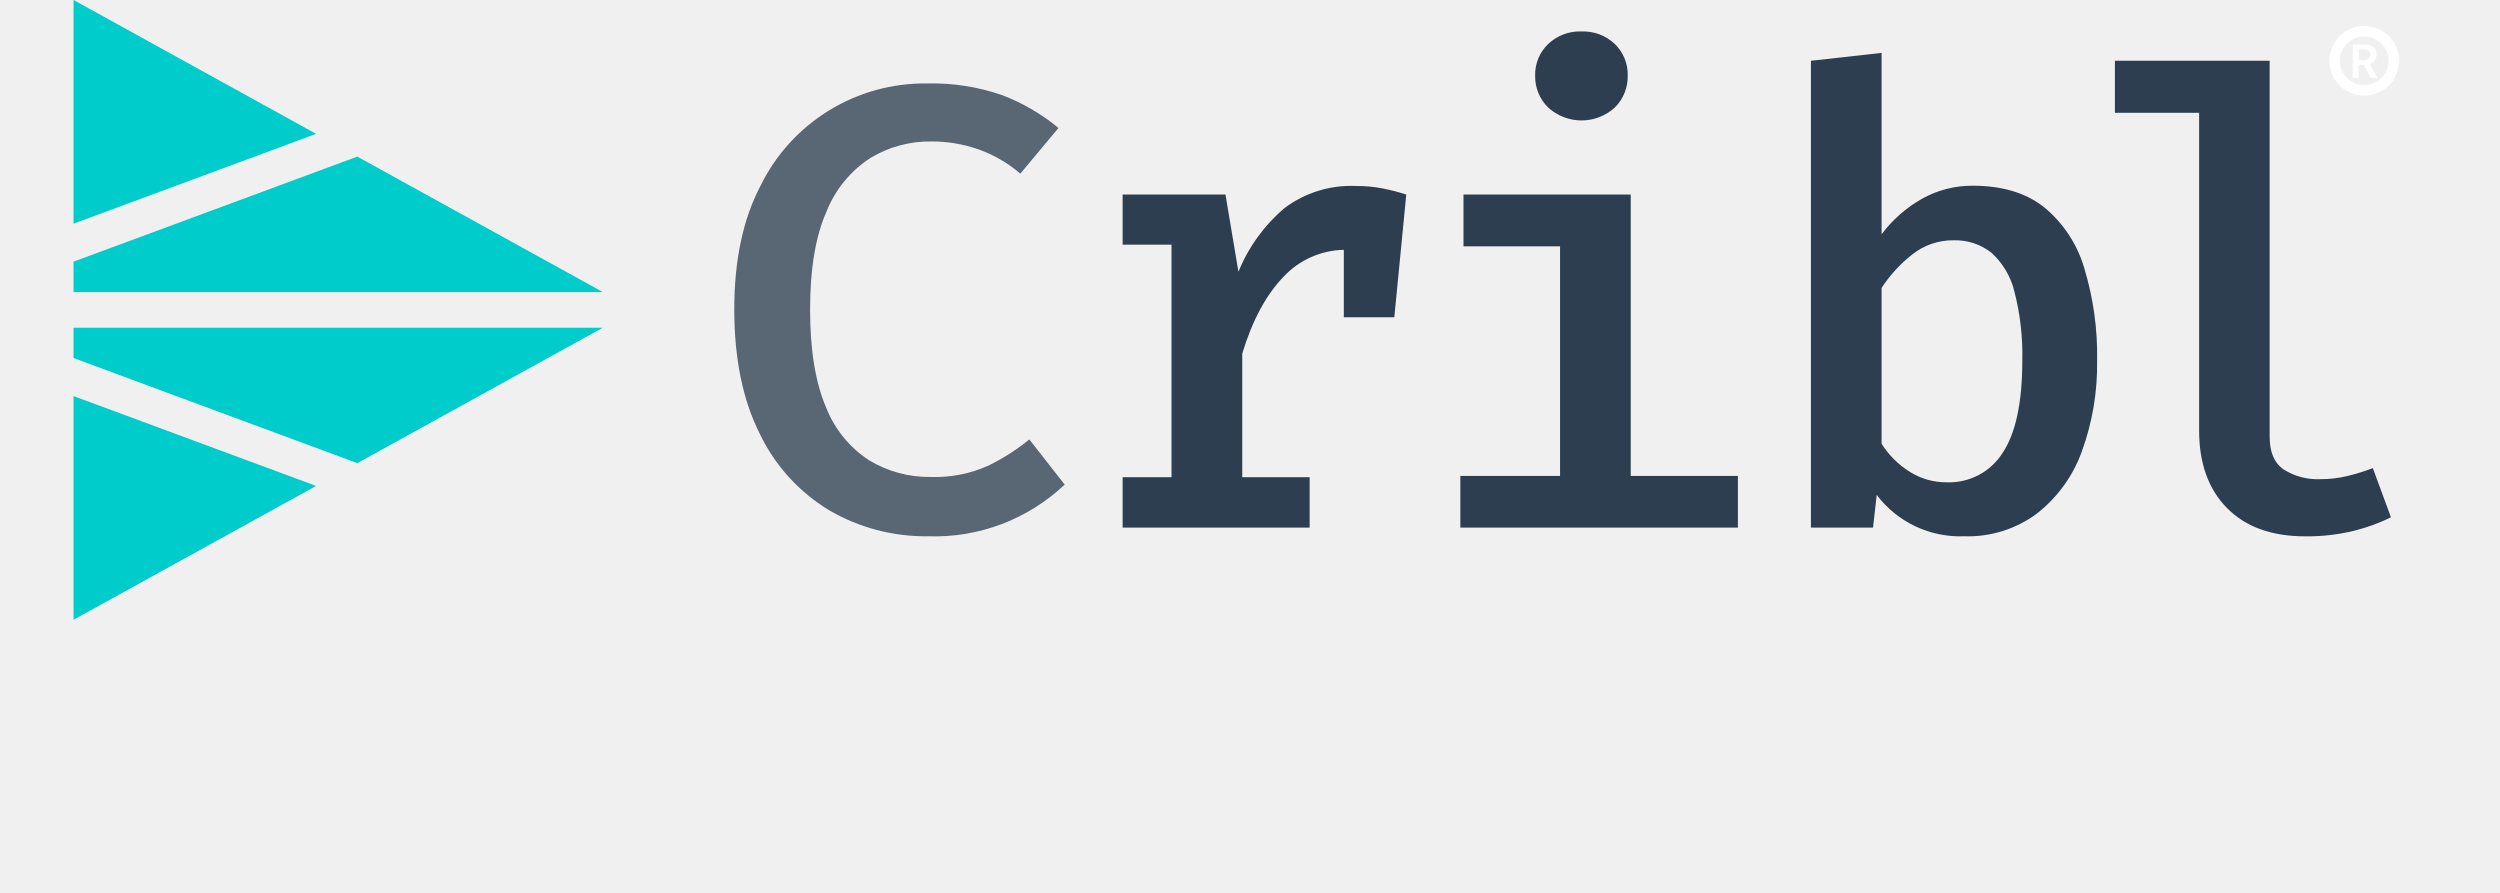
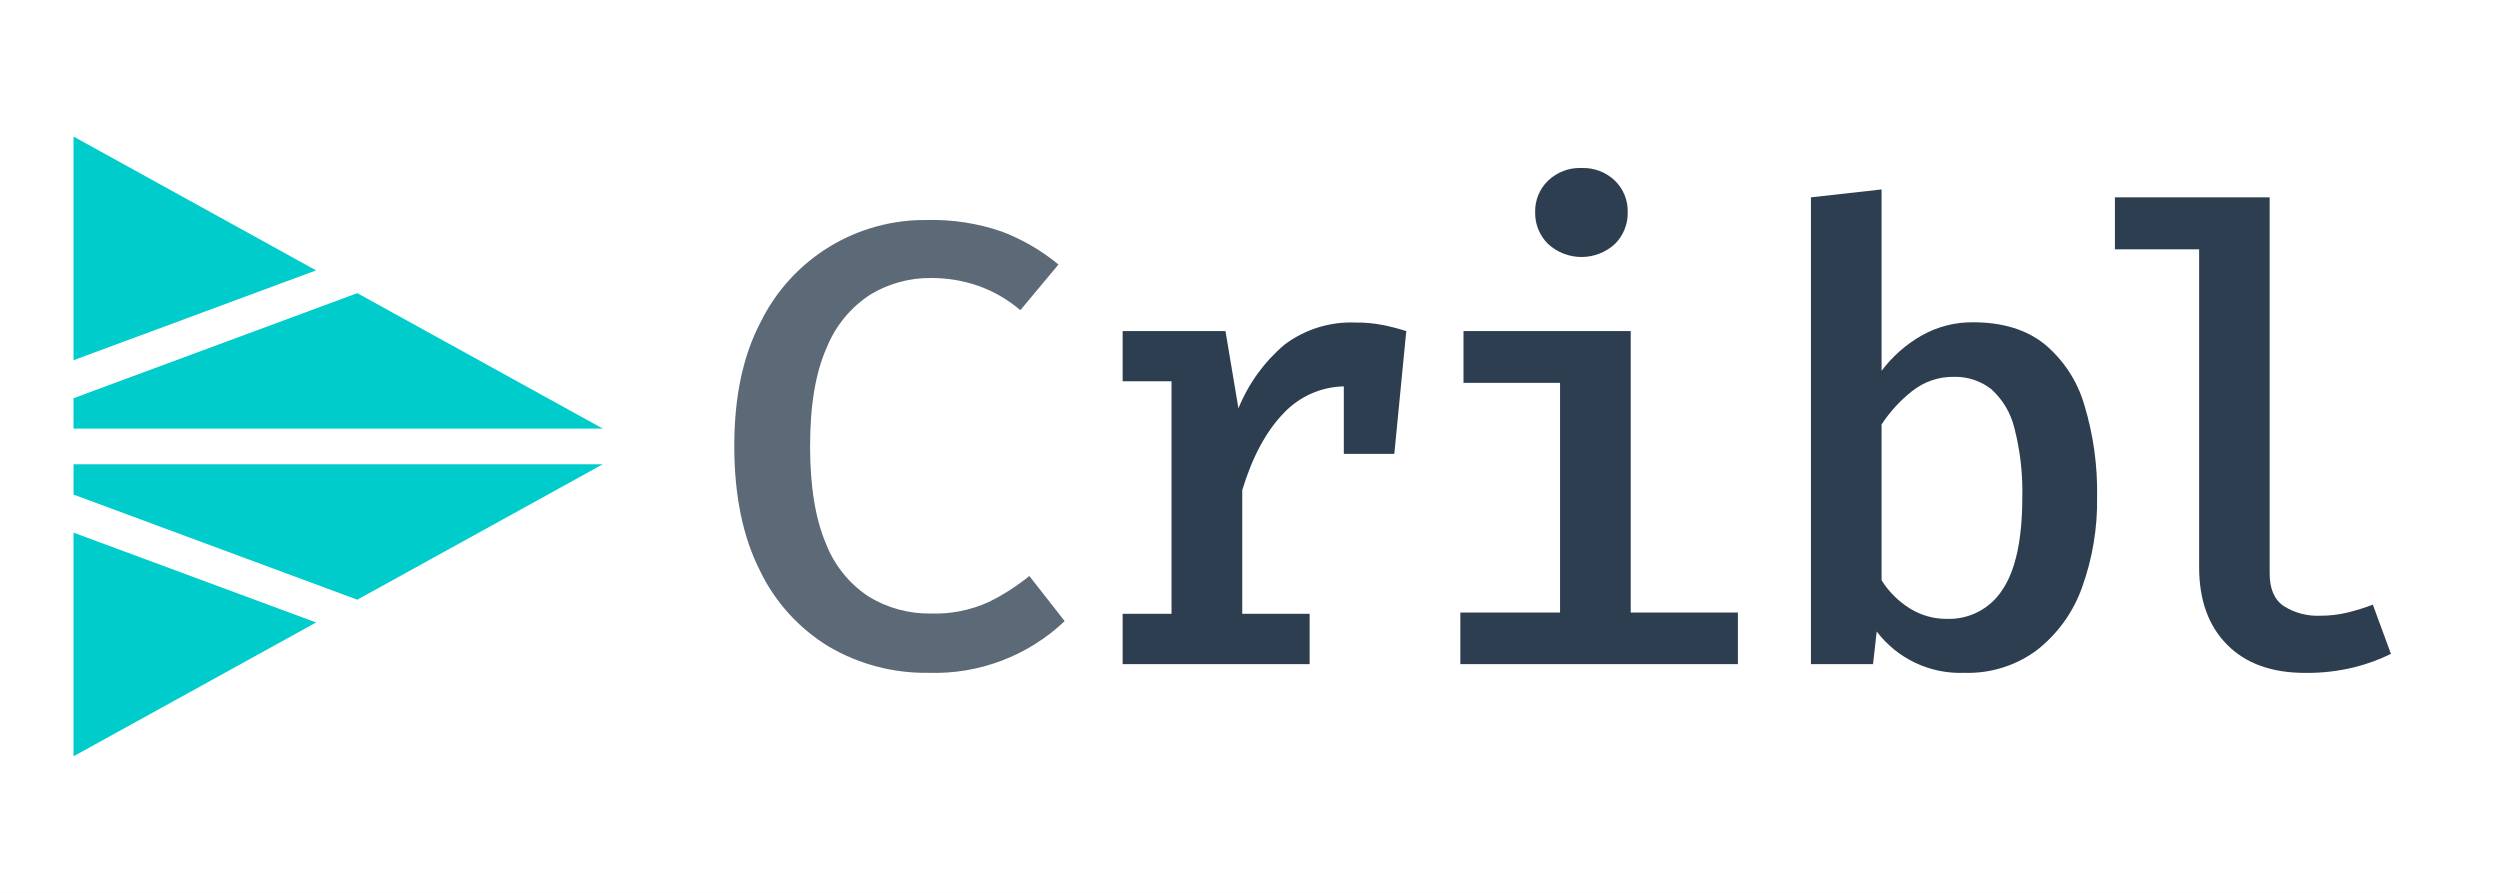
<svg xmlns="http://www.w3.org/2000/svg" width="238" height="85" viewBox="0 0 238 85" fill="none">
-   <path d="M7 34.084V31.198H57.386L34.014 44.091L7 34.084Z" fill="#00CCCC" />
-   <path d="M30.091 46.259L7 59V37.708L30.091 46.259Z" fill="#00CCCC" />
-   <path d="M7 24.91V27.803H57.386L34.014 14.909L7 24.91Z" fill="#00CCCC" />
-   <path d="M30.091 12.741L7 0V21.292L30.091 12.741Z" fill="#00CCCC" />
-   <path d="M88.278 7.947C90.69 7.886 93.094 8.259 95.374 9.047C97.331 9.789 99.152 10.848 100.765 12.182L97.135 16.53C95.957 15.521 94.604 14.736 93.142 14.216C91.685 13.709 90.152 13.455 88.609 13.466C86.595 13.45 84.615 13.989 82.887 15.024C80.995 16.242 79.53 18.02 78.697 20.11C77.646 22.45 77.12 25.573 77.12 29.481C77.12 33.296 77.621 36.38 78.621 38.732C79.424 40.817 80.863 42.597 82.734 43.818C84.501 44.885 86.532 45.436 88.596 45.407C90.498 45.474 92.389 45.1 94.121 44.314C95.501 43.636 96.8 42.804 97.993 41.834L101.356 46.132C99.627 47.771 97.589 49.05 95.362 49.894C93.134 50.739 90.761 51.133 88.38 51.053C85.064 51.103 81.797 50.246 78.932 48.574C76.067 46.841 73.771 44.309 72.327 41.288C70.712 38.083 69.904 34.139 69.904 29.456C69.904 24.772 70.735 20.852 72.397 17.694C73.848 14.728 76.113 12.237 78.928 10.511C81.742 8.785 84.99 7.896 88.291 7.947H88.278Z" fill="#2C3E50" fill-opacity="0.77" />
-   <path d="M131.613 17.935C130.775 17.774 129.923 17.697 129.07 17.706C126.639 17.601 124.247 18.34 122.299 19.798C120.362 21.437 118.852 23.523 117.899 25.876L116.666 18.52H106.875V23.295H111.529V45.432H106.875V50.226H124.677V45.432H118.262V33.658C119.22 30.5 120.536 28.057 122.21 26.327C122.946 25.544 123.832 24.915 124.814 24.478C125.797 24.041 126.857 23.805 127.932 23.784V30.206H132.739L133.877 18.52C133.134 18.281 132.378 18.086 131.613 17.935V17.935Z" fill="#2C3E50" />
-   <path d="M155.244 18.52V45.312H165.448V50.227H139.025V45.312H148.518V23.448H139.324V18.52H155.244ZM150.558 2.995C151.142 2.971 151.724 3.066 152.27 3.272C152.816 3.479 153.315 3.793 153.737 4.196C154.137 4.585 154.452 5.053 154.662 5.569C154.872 6.085 154.973 6.64 154.958 7.197C154.971 7.759 154.87 8.318 154.66 8.839C154.45 9.361 154.136 9.834 153.737 10.23C152.87 11.025 151.735 11.466 150.558 11.466C149.381 11.466 148.247 11.025 147.38 10.23C146.978 9.835 146.661 9.363 146.449 8.841C146.237 8.32 146.134 7.76 146.146 7.197C146.132 6.639 146.235 6.084 146.447 5.567C146.659 5.05 146.977 4.584 147.38 4.196C147.801 3.792 148.3 3.477 148.846 3.271C149.392 3.064 149.975 2.97 150.558 2.995V2.995Z" fill="#2C3E50" />
-   <path d="M179.127 22.303C180.165 20.919 181.479 19.765 182.986 18.915C184.468 18.088 186.14 17.663 187.837 17.681C190.622 17.681 192.879 18.366 194.608 19.735C196.433 21.241 197.762 23.261 198.423 25.533C199.289 28.384 199.701 31.353 199.644 34.332C199.691 37.27 199.202 40.191 198.2 42.953C197.363 45.295 195.879 47.351 193.922 48.885C191.926 50.371 189.485 51.135 186.998 51.053C185.394 51.117 183.799 50.792 182.348 50.107C180.897 49.422 179.633 48.396 178.663 47.118L178.313 50.227H172.4V5.786L179.127 5.035V22.303ZM185.345 45.916C186.396 45.953 187.438 45.714 188.369 45.223C189.299 44.733 190.084 44.007 190.647 43.119C191.893 41.258 192.519 38.336 192.523 34.351C192.579 32.129 192.327 29.911 191.773 27.758C191.429 26.326 190.66 25.032 189.566 24.045C188.552 23.253 187.293 22.84 186.006 22.875C184.567 22.855 183.165 23.333 182.039 24.23C180.901 25.123 179.918 26.197 179.127 27.409V42.248C179.816 43.339 180.744 44.259 181.842 44.937C182.893 45.589 184.108 45.928 185.345 45.916V45.916Z" fill="#2C3E50" />
-   <path d="M216.071 5.785V41.586C216.071 43.048 216.516 44.085 217.406 44.695C218.442 45.349 219.653 45.67 220.877 45.617C221.758 45.622 222.635 45.52 223.49 45.312C224.307 45.114 225.11 44.863 225.894 44.562L227.617 49.247C226.508 49.794 225.344 50.22 224.145 50.519C222.608 50.897 221.03 51.079 219.447 51.059C216.264 51.059 213.786 50.163 212.015 48.37C210.243 46.577 209.357 44.119 209.357 40.995V10.738H201.34V5.785H216.071Z" fill="#2C3E50" />
-   <path d="M225.71 7.42L225.023 6.18H224.546V7.42H223.98V4.241H225.074C225.71 4.241 226.244 4.476 226.244 5.188C226.255 5.389 226.199 5.588 226.083 5.753C225.968 5.918 225.801 6.039 225.608 6.097L226.346 7.42H225.71ZM224.553 5.722H224.998C225.436 5.722 225.665 5.538 225.665 5.182C225.665 4.826 225.436 4.692 224.998 4.692H224.553V5.722Z" fill="white" />
-   <path d="M225.074 8.602C226.63 8.602 227.891 7.341 227.891 5.785C227.891 4.23 226.63 2.969 225.074 2.969C223.519 2.969 222.258 4.23 222.258 5.785C222.258 7.341 223.519 8.602 225.074 8.602Z" stroke="white" stroke-miterlimit="10" />
+   <rect width="238" height="85" fill="white" />
+   <path d="M7 47.084V44.197H57.386L34.014 57.091L7 47.084Z" fill="#00CCCC" />
+   <path d="M30.091 59.259L7 72V50.708L30.091 59.259Z" fill="#00CCCC" />
+   <path d="M7 37.91V40.803H57.386L34.014 27.909L7 37.91Z" fill="#00CCCC" />
+   <path d="M30.091 25.741L7 13V34.292L30.091 25.741Z" fill="#00CCCC" />
+   <path d="M88.278 20.947C90.69 20.886 93.094 21.259 95.374 22.047C97.331 22.789 99.152 23.848 100.765 25.182L97.135 29.53C95.957 28.521 94.604 27.736 93.142 27.216C91.685 26.709 90.152 26.455 88.609 26.466C86.595 26.45 84.615 26.988 82.887 28.024C80.995 29.242 79.53 31.02 78.697 33.11C77.646 35.45 77.12 38.573 77.12 42.481C77.12 46.296 77.621 49.38 78.621 51.732C79.424 53.817 80.863 55.597 82.734 56.818C84.501 57.885 86.532 58.436 88.596 58.407C90.498 58.474 92.389 58.1 94.121 57.314C95.501 56.636 96.8 55.804 97.993 54.834L101.356 59.132C99.627 60.771 97.589 62.05 95.362 62.894C93.134 63.739 90.761 64.133 88.38 64.053C85.064 64.103 81.797 63.246 78.932 61.574C76.067 59.841 73.771 57.309 72.327 54.288C70.712 51.083 69.904 47.139 69.904 42.456C69.904 37.772 70.735 33.852 72.397 30.694C73.848 27.728 76.113 25.237 78.928 23.511C81.742 21.785 84.99 20.896 88.291 20.947H88.278Z" fill="#2C3E50" fill-opacity="0.77" />
+   <path d="M131.613 30.935C130.775 30.774 129.923 30.697 129.07 30.706C126.639 30.601 124.247 31.34 122.299 32.798C120.362 34.437 118.852 36.523 117.899 38.876L116.666 31.52H106.875V36.295H111.529V58.432H106.875V63.226H124.677V58.432H118.262V46.658C119.22 43.5 120.536 41.057 122.21 39.327C122.946 38.544 123.832 37.915 124.814 37.478C125.797 37.041 126.857 36.805 127.932 36.784V43.206H132.739L133.877 31.52C133.134 31.281 132.378 31.086 131.613 30.935Z" fill="#2C3E50" />
+   <path d="M155.244 31.52V58.312H165.448V63.227H139.025V58.312H148.518V36.448H139.324V31.52H155.244ZM150.558 15.995C151.142 15.971 151.724 16.066 152.27 16.272C152.816 16.479 153.315 16.793 153.737 17.196C154.137 17.585 154.452 18.052 154.662 18.569C154.872 19.085 154.973 19.64 154.958 20.197C154.971 20.759 154.87 21.318 154.66 21.839C154.45 22.361 154.136 22.834 153.737 23.23C152.87 24.025 151.735 24.466 150.558 24.466C149.381 24.466 148.247 24.025 147.38 23.23C146.978 22.835 146.661 22.363 146.449 21.841C146.237 21.32 146.134 20.76 146.146 20.197C146.132 19.639 146.235 19.084 146.447 18.567C146.659 18.05 146.977 17.584 147.38 17.196C147.801 16.792 148.3 16.477 148.846 16.271C149.392 16.064 149.975 15.97 150.558 15.995Z" fill="#2C3E50" />
+   <path d="M179.127 35.303C180.165 33.919 181.479 32.765 182.986 31.915C184.468 31.088 186.14 30.663 187.837 30.681C190.622 30.681 192.879 31.366 194.608 32.735C196.433 34.241 197.762 36.261 198.423 38.533C199.289 41.384 199.701 44.353 199.644 47.332C199.691 50.27 199.202 53.191 198.2 55.953C197.363 58.295 195.879 60.351 193.922 61.885C191.926 63.371 189.485 64.135 186.998 64.053C185.394 64.117 183.799 63.792 182.348 63.107C180.897 62.422 179.633 61.396 178.663 60.118L178.313 63.227H172.4V18.786L179.127 18.035V35.303ZM185.345 58.916C186.396 58.953 187.438 58.714 188.369 58.223C189.299 57.733 190.084 57.007 190.647 56.119C191.893 54.258 192.519 51.336 192.523 47.351C192.579 45.129 192.327 42.911 191.773 40.758C191.429 39.326 190.66 38.032 189.566 37.045C188.552 36.253 187.293 35.84 186.006 35.875C184.567 35.855 183.165 36.333 182.039 37.23C180.901 38.123 179.918 39.197 179.127 40.408V55.248C179.816 56.339 180.744 57.259 181.842 57.937C182.893 58.589 184.108 58.928 185.345 58.916Z" fill="#2C3E50" />
+   <path d="M216.071 18.785V54.586C216.071 56.048 216.516 57.085 217.406 57.695C218.442 58.349 219.653 58.67 220.877 58.617C221.758 58.622 222.635 58.52 223.49 58.312C224.307 58.114 225.11 57.863 225.894 57.562L227.617 62.247C226.508 62.794 225.344 63.22 224.145 63.519C222.608 63.897 221.03 64.079 219.447 64.059C216.264 64.059 213.786 63.163 212.015 61.37C210.243 59.577 209.357 57.119 209.357 53.995V23.738H201.34V18.785H216.071Z" fill="#2C3E50" />
+   <path d="M225.71 20.42L225.023 19.18H224.546V20.42H223.98V17.241H225.074C225.71 17.241 226.244 17.476 226.244 18.188C226.255 18.389 226.199 18.588 226.083 18.753C225.968 18.918 225.801 19.039 225.608 19.097L226.346 20.42H225.71ZM224.553 18.722H224.998C225.436 18.722 225.665 18.538 225.665 18.182C225.665 17.826 225.436 17.692 224.998 17.692H224.553V18.722Z" fill="white" />
+   <path d="M225.074 21.602C226.63 21.602 227.891 20.341 227.891 18.785C227.891 17.23 226.63 15.969 225.074 15.969C223.519 15.969 222.258 17.23 222.258 18.785C222.258 20.341 223.519 21.602 225.074 21.602Z" stroke="white" stroke-miterlimit="10" />
</svg>
